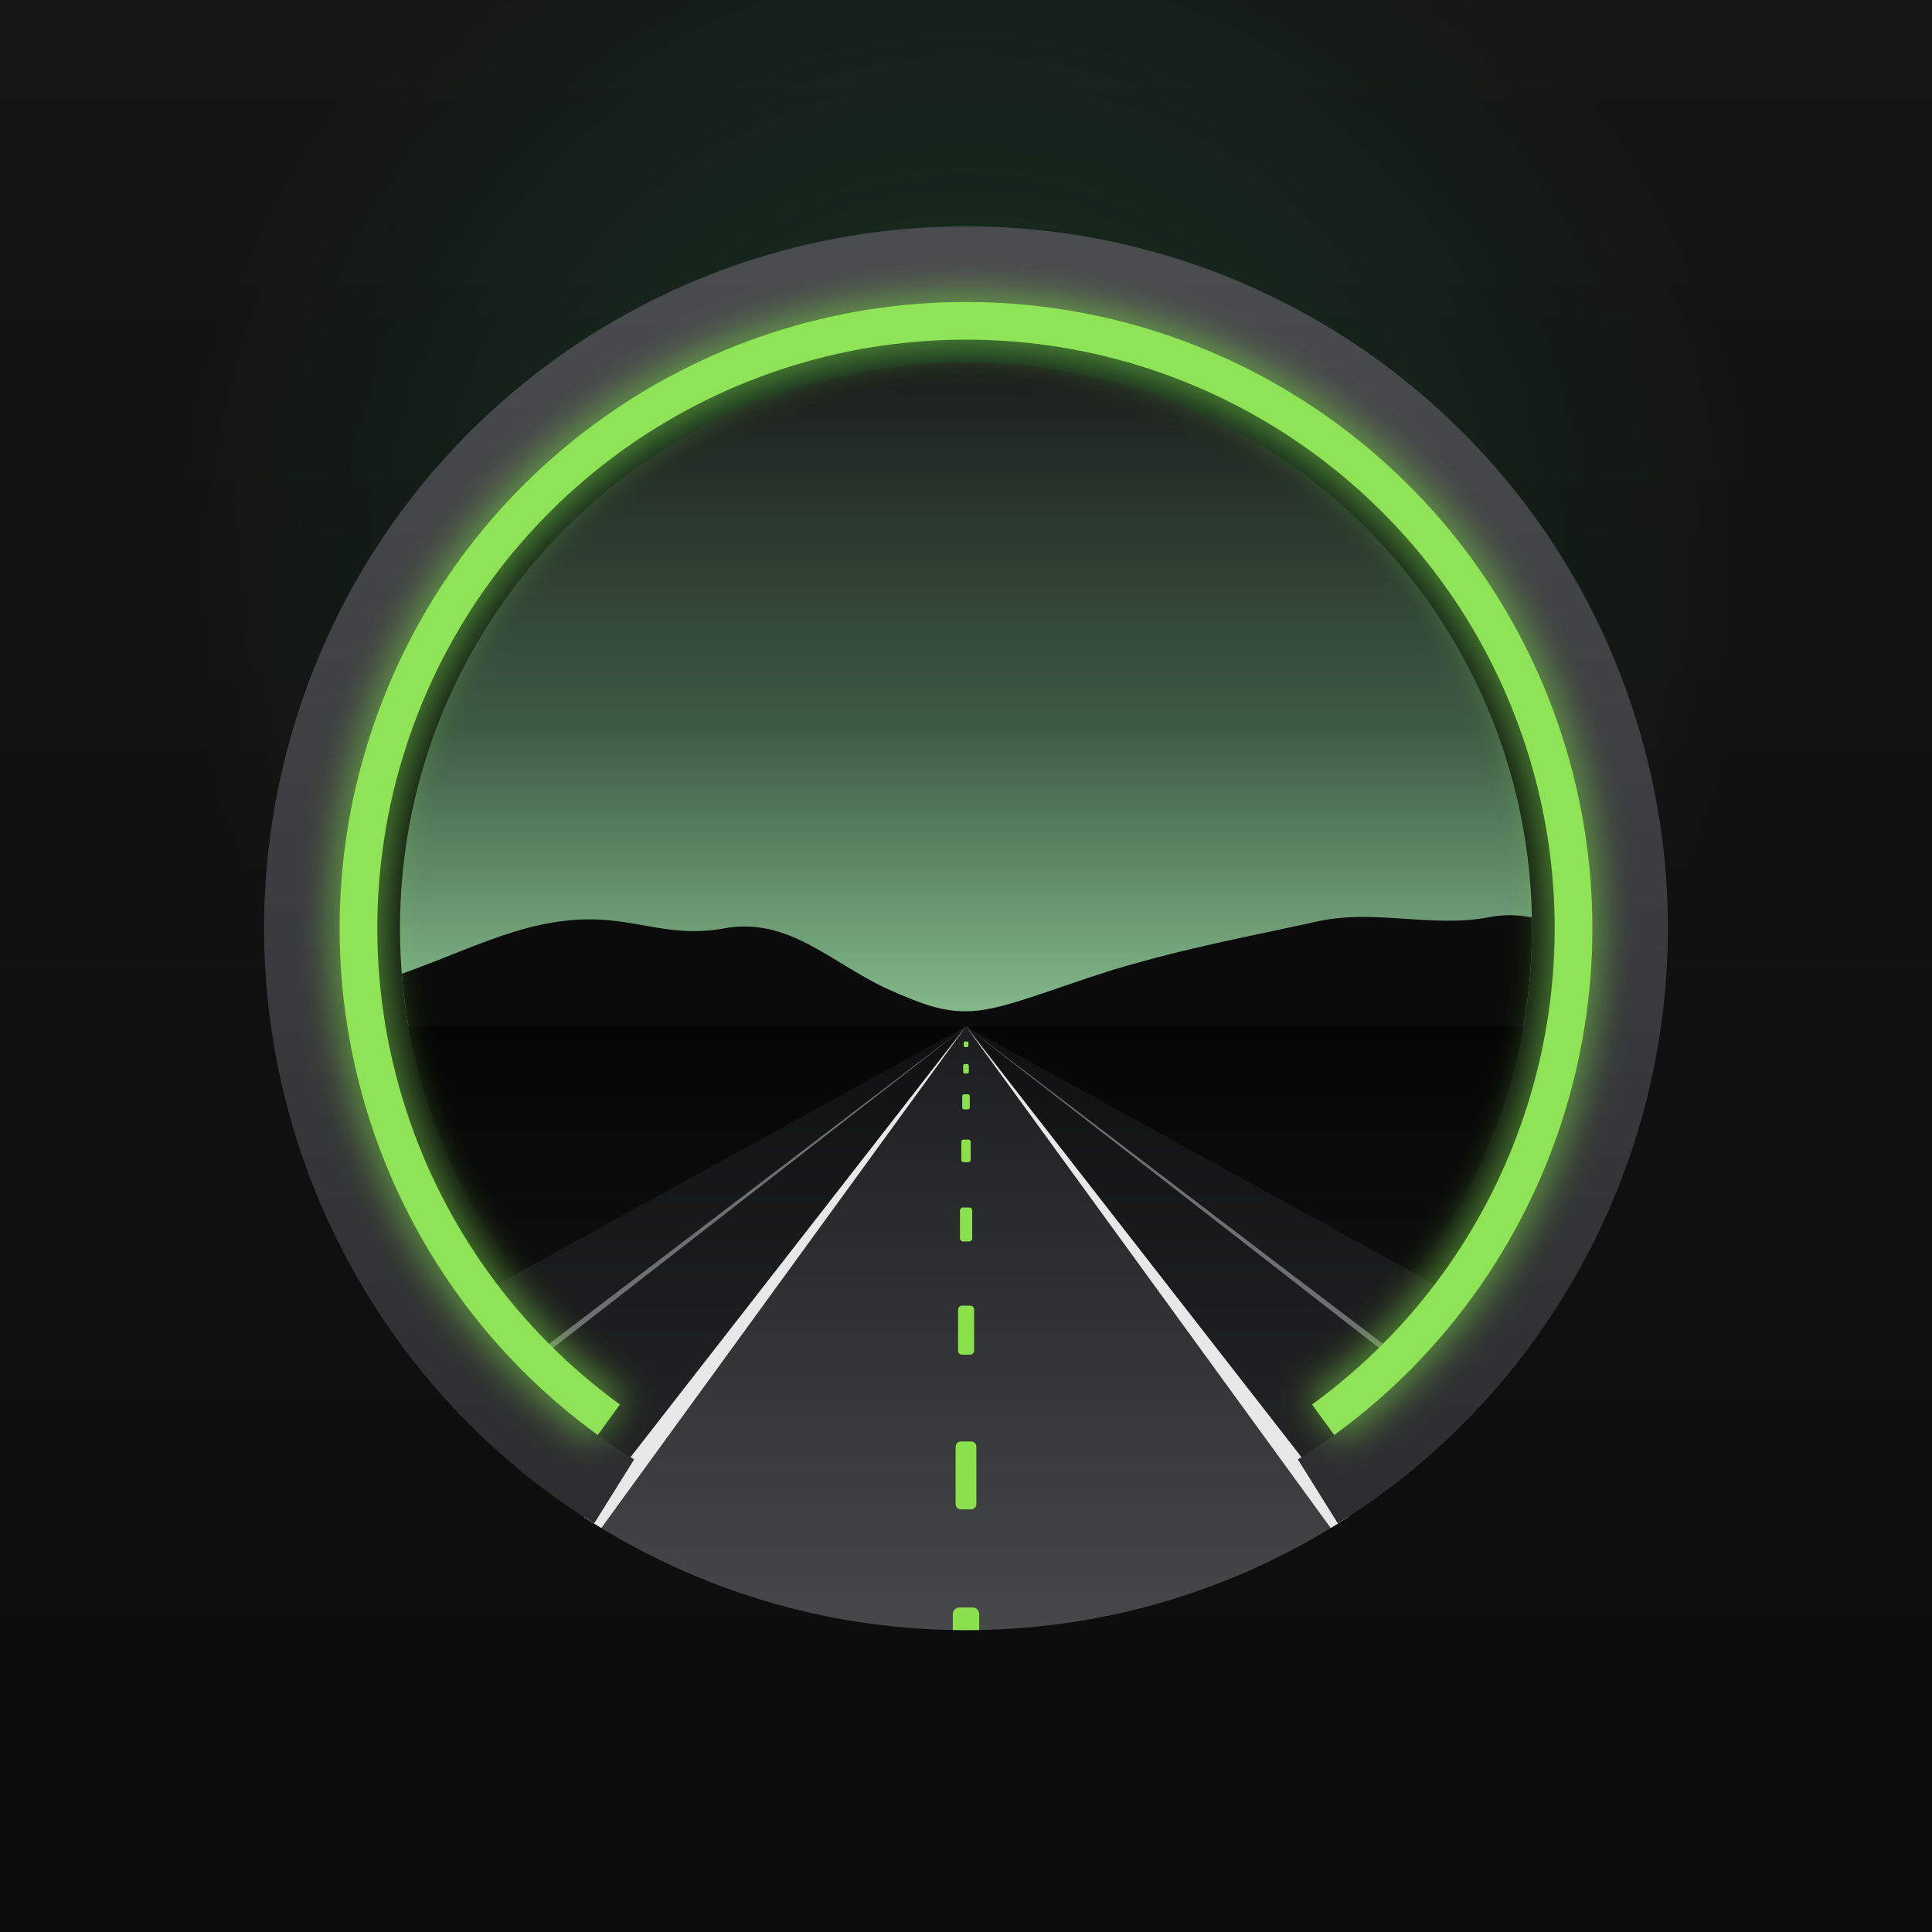
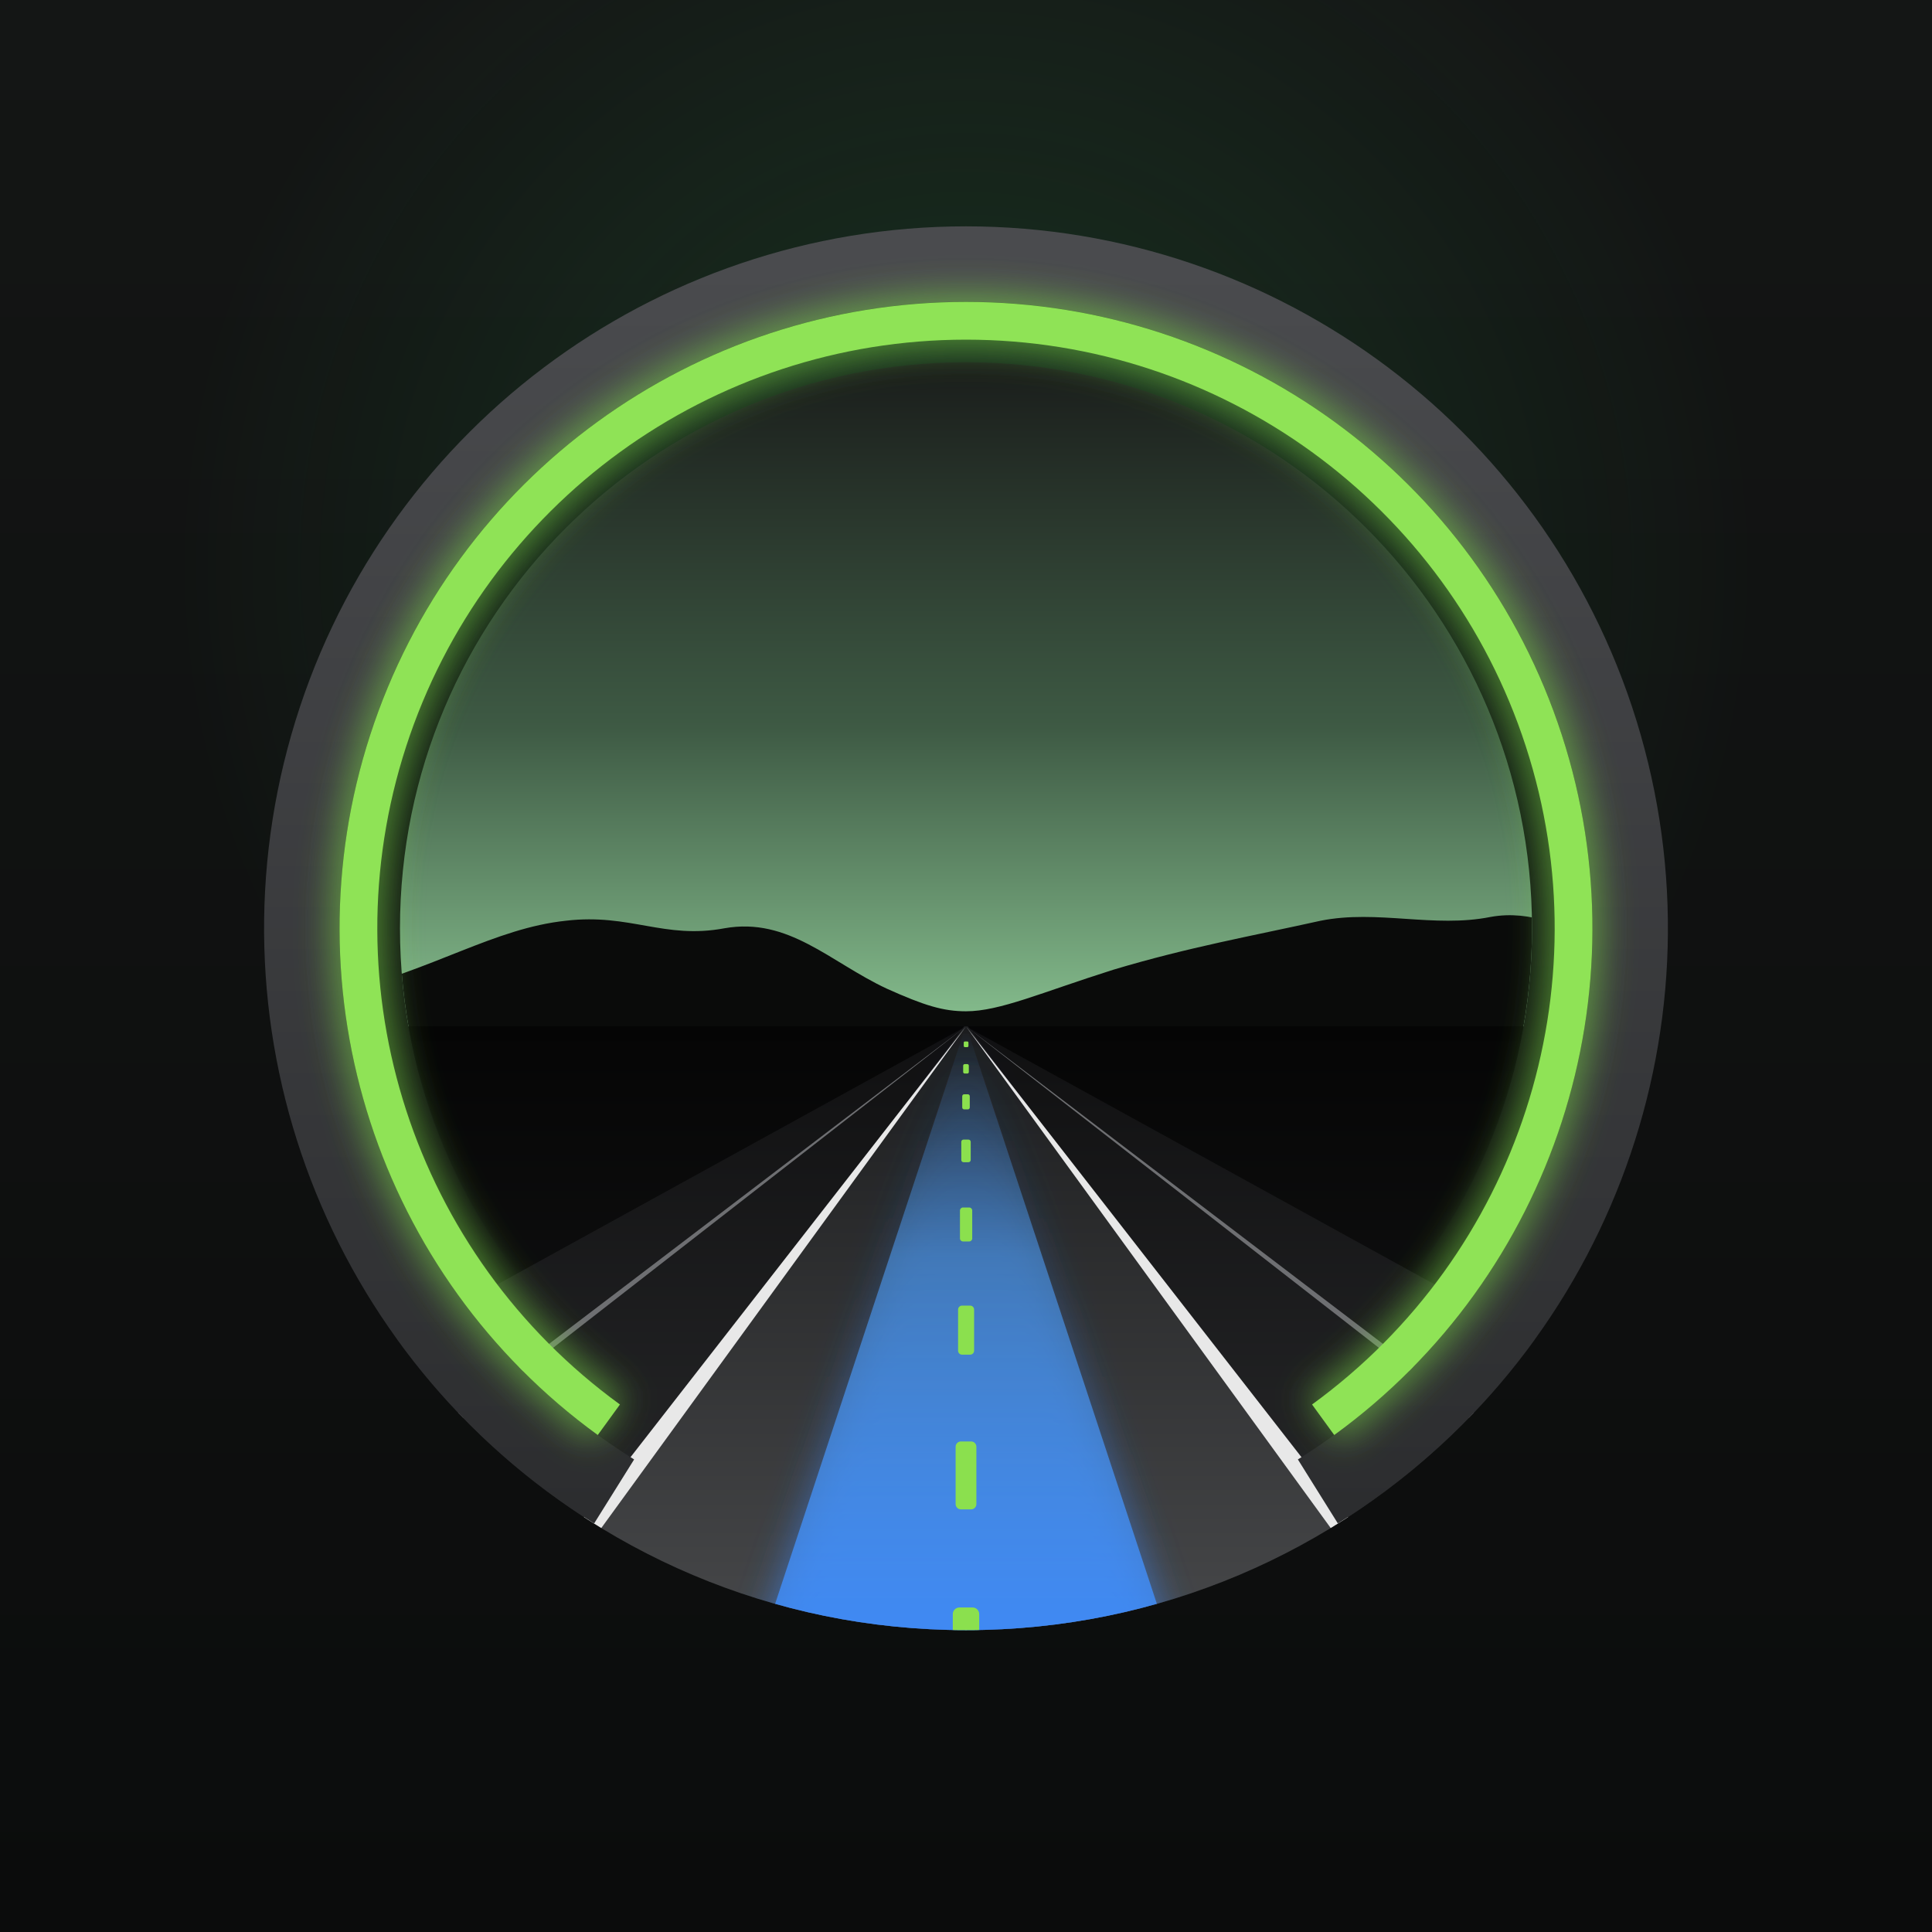
<svg xmlns="http://www.w3.org/2000/svg" width="1024" height="1024" viewBox="0 0 1024 1024">
  <defs>
    <radialGradient id="glow" cx="512" cy="300" r="420" gradientUnits="userSpaceOnUse">
      <stop offset="0" stop-color="#3ADB6D" stop-opacity=".16" />
      <stop offset="1" stop-color="#3ADB6D" stop-opacity="0" />
    </radialGradient>
    <linearGradient id="bg" x1="0" y1="0" x2="0" y2="1">
      <stop offset="0" stop-color="#141615" />
      <stop offset="1" stop-color="#0B0C0C" />
    </linearGradient>
    <linearGradient id="sky" x1="0" y1="140" x2="0" y2="492" gradientUnits="userSpaceOnUse">
      <stop offset="0" stop-color="#1A1D1B" />
      <stop offset=".55" stop-color="#3E5A44" />
      <stop offset="1" stop-color="#86BE8E" />
    </linearGradient>
    <linearGradient id="ground" x1="0" y1="492" x2="0" y2="840" gradientUnits="userSpaceOnUse">
      <stop offset="0" stop-color="#050505" />
      <stop offset="1" stop-color="#1A1B1C" />
    </linearGradient>
    <linearGradient id="asphalt" x1="0" y1="492" x2="0" y2="840" gradientUnits="userSpaceOnUse">
      <stop offset="0" stop-color="#1C1D1E" />
      <stop offset="1" stop-color="#4A4B4D" />
    </linearGradient>
    <linearGradient id="shoulder" x1="0" y1="492" x2="0" y2="840" gradientUnits="userSpaceOnUse">
      <stop offset="0" stop-color="#101011" />
      <stop offset="1" stop-color="#2C2D2F" />
    </linearGradient>
    <linearGradient id="ringGrey" x1="0" y1="88" x2="0" y2="792" gradientUnits="userSpaceOnUse">
      <stop offset="0" stop-color="#4A4B4E" />
      <stop offset="1" stop-color="#2A2B2D" />
    </linearGradient>
+     <linearGradient id="pathFill" x1="0" y1="492" x2="0" y2="840" gradientUnits="userSpaceOnUse">
+       <stop offset="0" stop-color="#4FA3FF" stop-opacity="0" />
+       <stop offset=".35" stop-color="#4FA3FF" stop-opacity=".55" />
+       <stop offset="1" stop-color="#3D8BFF" stop-opacity=".85" />
+     </linearGradient>
+     <linearGradient id="pathGlow" x1="0" y1="492" x2="0" y2="840" gradientUnits="userSpaceOnUse">
+       <stop offset="0" stop-color="#3D8BFF" stop-opacity="0" />
+       <stop offset="1" stop-color="#3D8BFF" stop-opacity=".7" />
+     </linearGradient>
+     <filter id="pathBlur" x="-30%" y="-10%" width="160%" height="120%">
+       <feGaussianBlur stdDeviation="10" />
+     </filter>
    <filter id="neon" x="-20%" y="-20%" width="140%" height="140%">
      <feGaussianBlur stdDeviation="9" />
    </filter>
    <clipPath id="view">
      <circle cx="512" cy="440" r="300" />
      <path d="M512,492 L1144,840 L-120,840 Z" />
    </clipPath>
    <clipPath id="below">
      <circle cx="512" cy="440" r="372.0" />
    </clipPath>
  </defs>
  <rect width="1024" height="1024" rx="0" fill="url(#bg)" />
  <rect width="1024" height="1024" rx="0" fill="url(#glow)" />
  <g transform="translate(0,52)">
    <g clip-path="url(#below)">
      <g clip-path="url(#view)">
        <rect x="0" y="0" width="1024" height="492" fill="url(#sky)" />
        <path d="M180,474 C230,462 262,440 300,436 C334,432 352,446 384,440 C418,434 440,458 470,472 C490,481 500,484 512,484 C530,484 552,474 590,462 C630,450 664,444 700,436 C730,430 760,440 790,434 C812,430 830,440 844,446 L844,520 L180,520 Z" fill="#0A0B0A" />
        <rect x="0" y="492" width="1024" height="348" fill="url(#ground)" />
        <path d="M512,492 L244,840 L-120,840 Z" fill="url(#shoulder)" />
        <path d="M512,492 L780,840 L1144,840 Z" fill="url(#shoulder)" />
        <path d="M512,492 L55,840 L65,840 Z" fill="#6E6F72" />
        <path d="M512,492 L959,840 L969,840 Z" fill="#6E6F72" />
        <path d="M511,492 L513,492 L774,840 L250,840 Z" fill="url(#asphalt)" />
        <path d="M512,492 L241,840 L259,840 Z" fill="#E8E8E8" />
        <path d="M512,492 L765,840 L783,840 Z" fill="#E8E8E8" />
+         <path d="M510.5,496 L513.5,496 L627.0,840 L397.0,840 Z" fill="url(#pathGlow)" filter="url(#pathBlur)" />
+         <path d="M510.5,496 L513.5,496 L627.0,840 L397.0,840 Z" fill="url(#pathFill)" />
        <rect x="510.8" y="500" width="2.5" height="3" rx="0.6" fill="#8BE04E" />
        <rect x="510.5" y="512" width="3" height="5" rx="0.8" fill="#8BE04E" />
        <rect x="510.0" y="528" width="4" height="8" rx="1.0" fill="#8BE04E" />
        <rect x="509.5" y="552" width="5" height="12" rx="1.2" fill="#8BE04E" />
        <rect x="508.8" y="588" width="6.5" height="18" rx="1.6" fill="#8BE04E" />
        <rect x="507.8" y="640" width="8.5" height="26" rx="2.1" fill="#8BE04E" />
        <rect x="506.5" y="712" width="11" height="36" rx="2.8" fill="#8BE04E" />
        <rect x="505.0" y="800" width="14" height="46" rx="3.5" fill="#8BE04E" />
      </g>
    </g>
    <path d="M325.5,738.5 A352,352 0 1 1 698.5,738.5" fill="none" stroke="url(#ringGrey)" stroke-width="40" stroke-linecap="butt" />
    <path d="M322.7,700.5 A322,322 0 1 1 701.3,700.5" fill="none" stroke="#7CD84A" stroke-width="30" stroke-opacity=".55" filter="url(#neon)" />
    <path d="M322.7,700.5 A322,322 0 1 1 701.3,700.5" fill="none" stroke="#8FE356" stroke-width="20" stroke-linecap="butt" />
  </g>
</svg>
